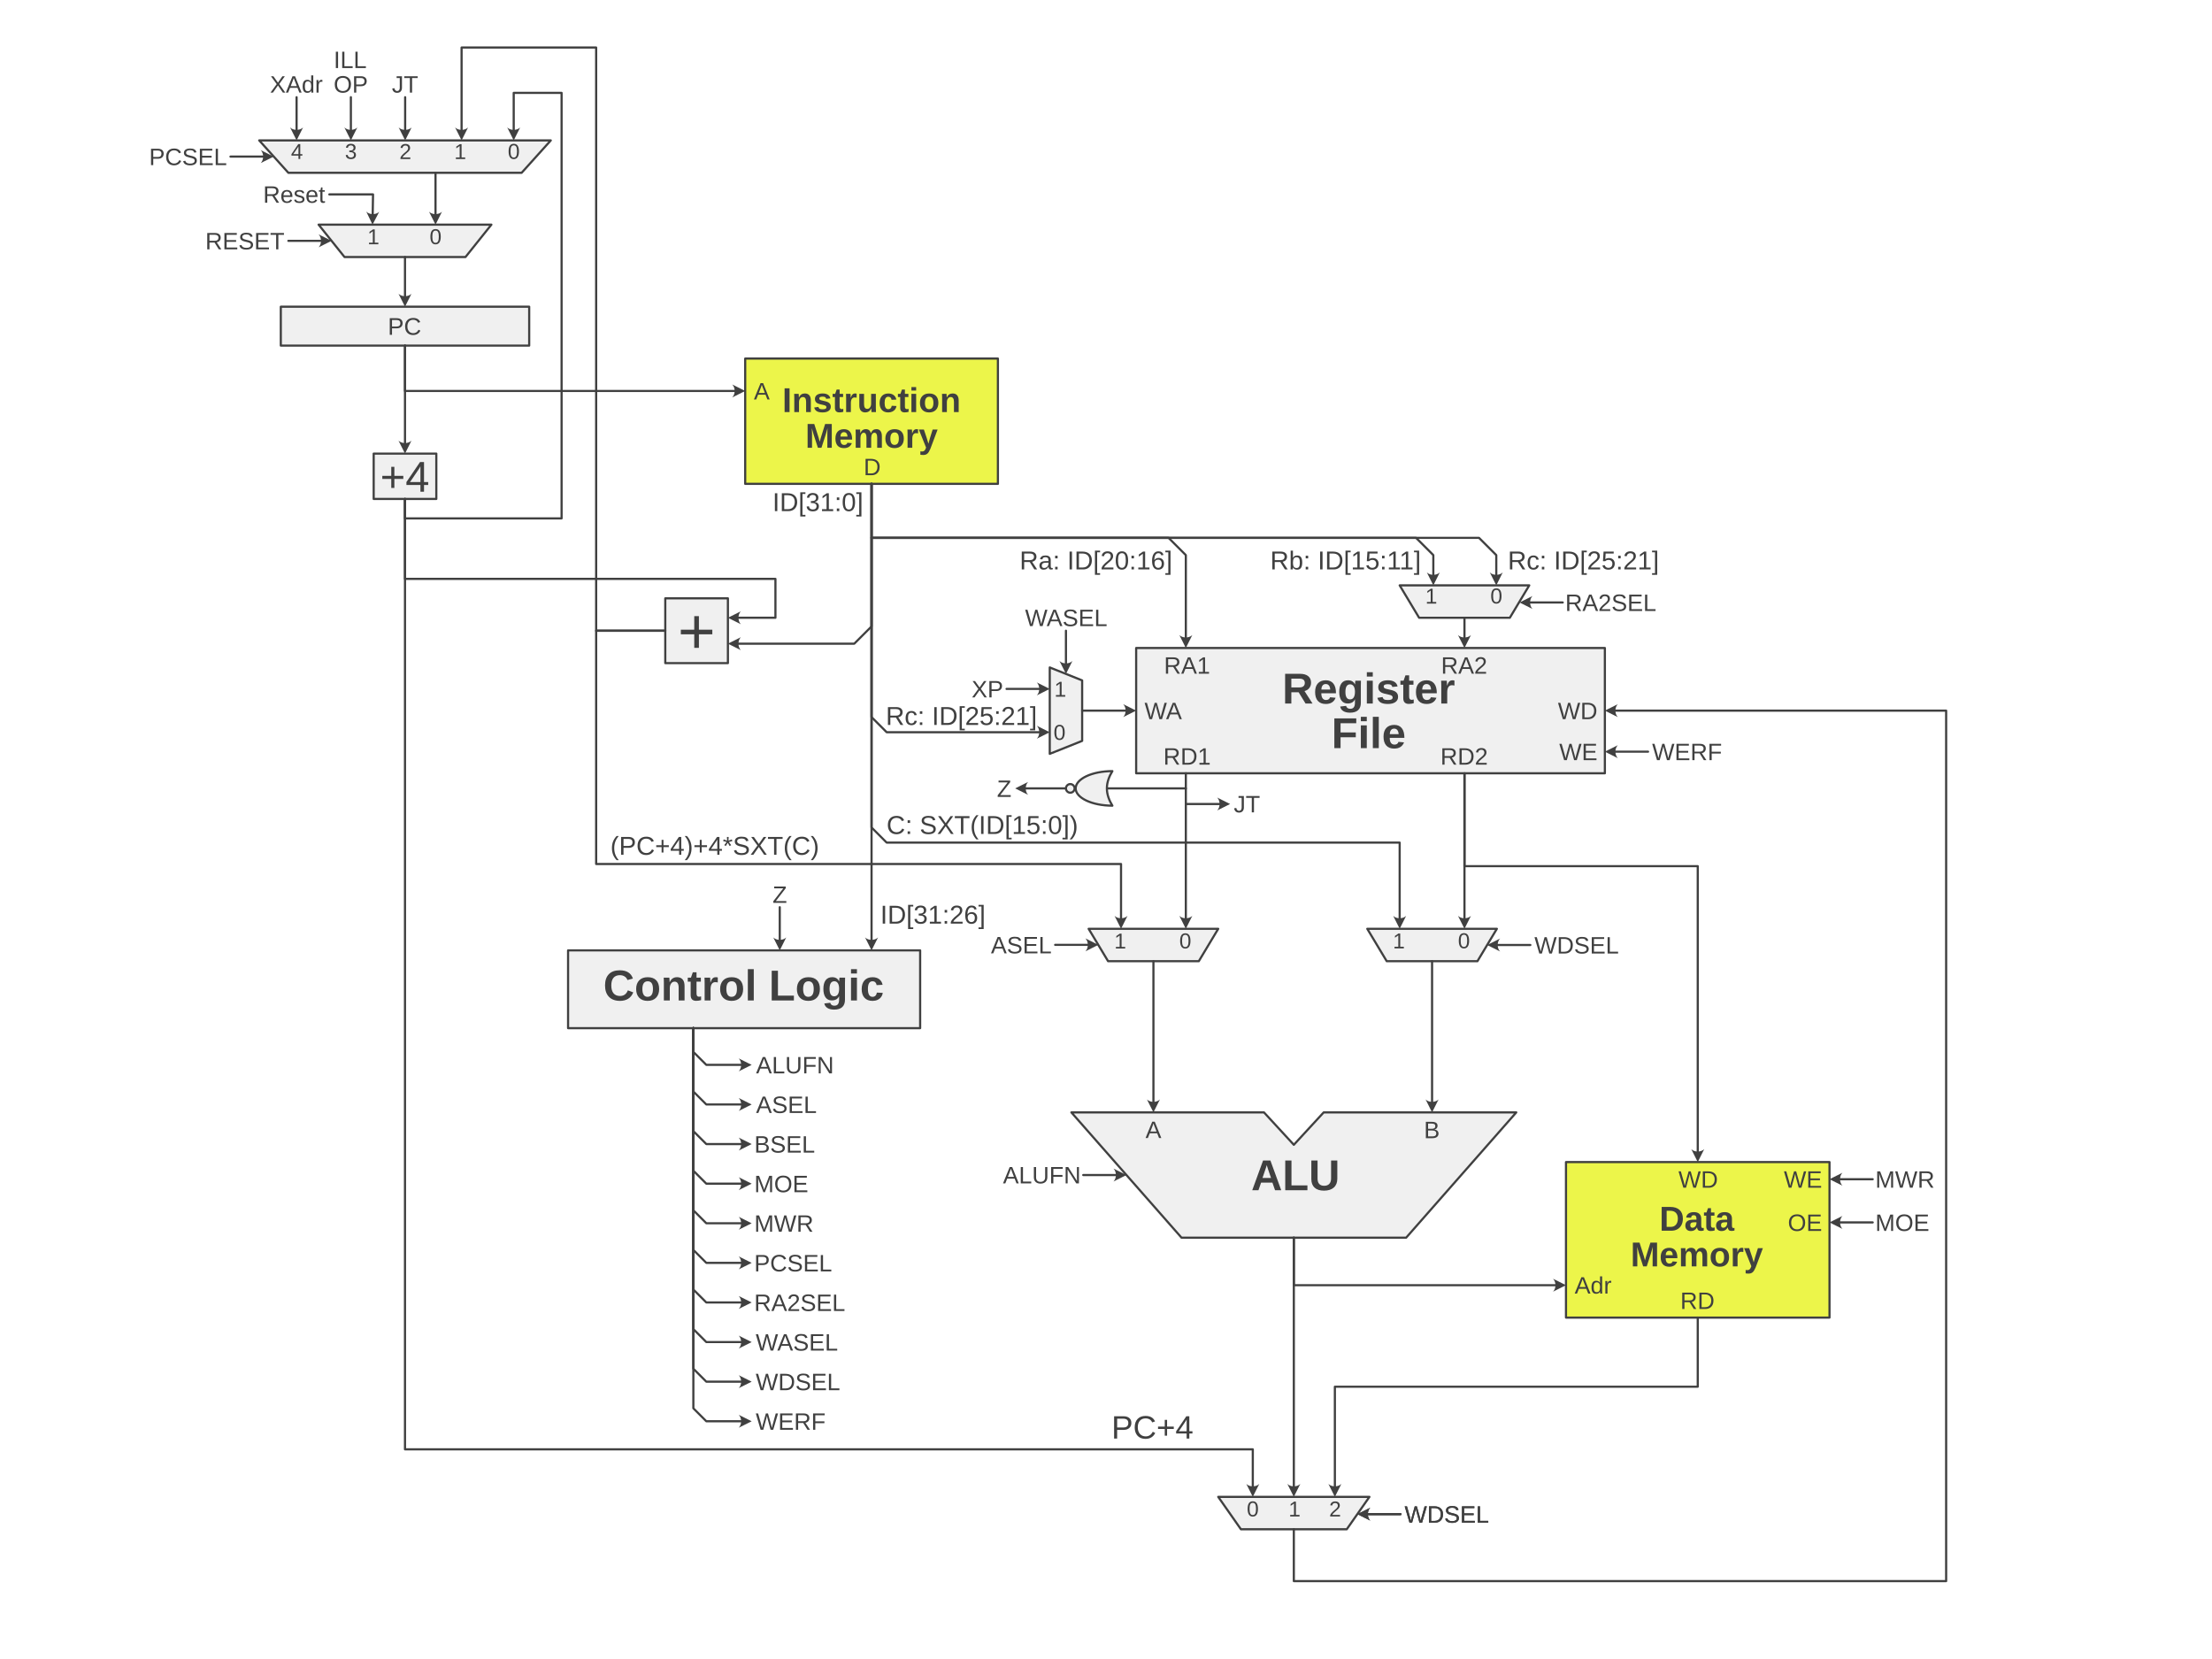
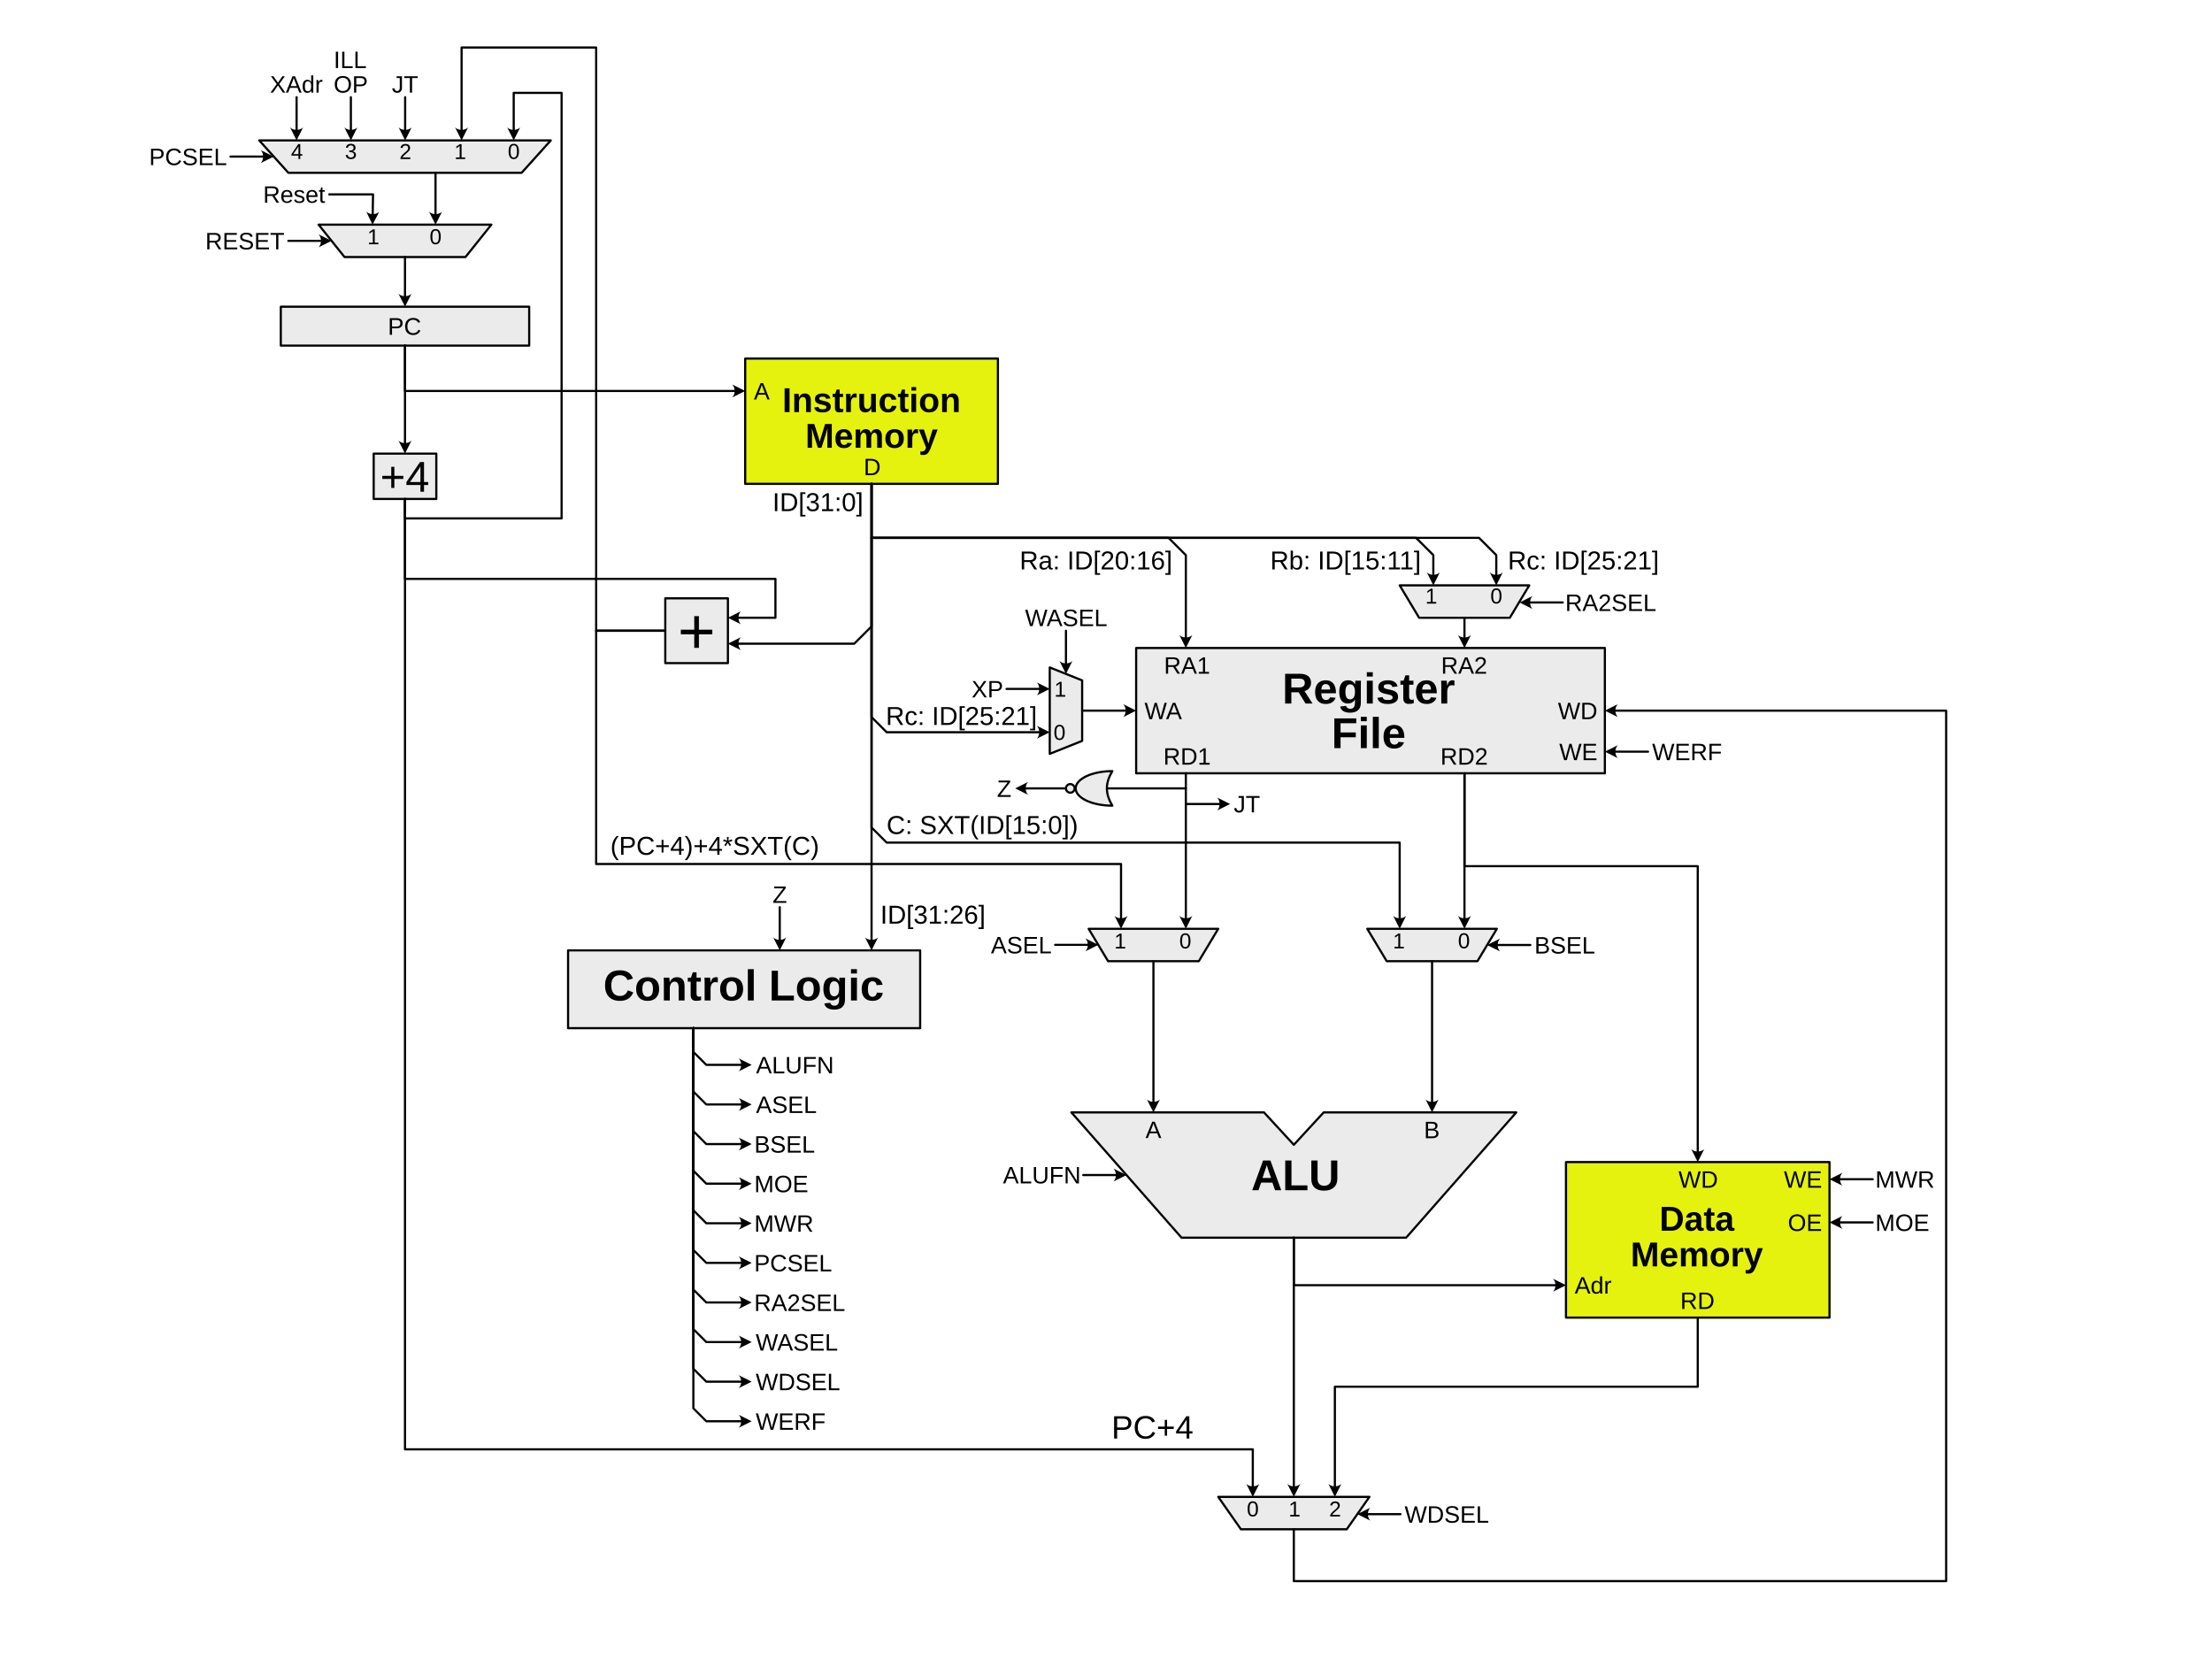
<svg xmlns="http://www.w3.org/2000/svg" width="100%" height="100%" viewBox="0 0 4267 3200" version="1.1" xml:space="preserve" style="fill-rule:evenodd;clip-rule:evenodd;stroke-linecap:round;stroke-linejoin:round;stroke-miterlimit:1.5;">
-   <g id="图层1" opacity="0.75">
+   <g id="top">
    <g>
      <path id="alu" d="M2495.83,2208.33l57.583,-62.5l371.548,0l-212.464,241.667l-433.333,-0l-212.464,-241.667l371.548,0l57.582,62.5Z" style="fill:#ebebeb;stroke:#000;stroke-width:4.17px;" />
      <g transform="matrix(83.3333,0,0,83.3333,2584.78,2295.98)" />
      <text x="2413.52px" y="2295.98px" style="font-family:'Arial-BoldMT', 'Arial';font-weight:700;font-size:83.333px;">ALU</text>
    </g>
    <path id="mux-bsel" d="M2637.5,1791.67l250,-0l-37.5,62.5l-175,-0l-37.5,-62.5Z" style="fill:#ebebeb;stroke:#000;stroke-width:4.17px;" />
    <path id="mux-ra2sel" d="M2700,1129.17l250,-0l-37.5,62.5l-175,-0l-37.5,-62.5Z" style="fill:#ebebeb;stroke:#000;stroke-width:4.17px;" />
    <path id="mux-asel" d="M2100,1791.67l250,-0l-37.5,62.5l-175,-0l-37.5,-62.5Z" style="fill:#ebebeb;stroke:#000;stroke-width:4.17px;" />
    <path id="mux-wasel" d="M2025,1454.17l0,-166.667l62.5,25l0,116.667l-62.5,25Z" style="fill:#ebebeb;stroke:#000;stroke-width:4.17px;" />
    <path id="mux-reset" d="M614.583,433.333l333.334,0l-50,62.5l-233.334,0l-50,-62.5Z" style="fill:#ebebeb;stroke:#000;stroke-width:4.17px;" />
    <path id="path-alu-to-data-memory" d="M2995.83,2466.67l25,12.5l-25,12.5c6.25,-6.25 6.25,-18.75 0,-25Z" />
    <path d="M2495.83,2387.5l0,91.667l505,-0" style="fill:none;stroke:#000;stroke-width:4.17px;" />
    <path id="path-register-file-to-data-memory" d="M3287.5,2216.67l-12.5,25l-12.5,-25c6.25,6.25 18.75,6.25 25,-0Z" />
    <path d="M2825,1491.67l-0,179.166l450,0l0,550.834" style="fill:none;stroke:#000;stroke-width:4.17px;" />
    <path id="mux-pcsel" d="M500,270.833l562.5,0l-56.25,62.5l-450,0l-56.25,-62.5Z" style="fill:#ebebeb;stroke:#000;stroke-width:4.17px;" />
    <path id="mux-wdsel" d="M2350,2887.5l291.667,-0l-43.75,62.5l-204.167,-0l-43.75,-62.5Z" style="fill:#ebebeb;stroke:#000;stroke-width:4.17px;" />
    <g>
      <rect id="plus-four" x="720.833" y="875" width="120.833" height="87.5" style="fill:#ebebeb;stroke:#000;stroke-width:4.17px;" />
      <g transform="matrix(83.3333,0,0,83.3333,828.451,948.576)" />
      <text x="733.439px" y="948.576px" style="font-family:'ArialMT', 'Arial';font-size:83.333px;">+4</text>
    </g>
    <g>
      <rect id="pc" x="541.667" y="591.667" width="479.167" height="75" style="fill:#ebebeb;stroke:#000;stroke-width:4.17px;" />
      <g transform="matrix(46.5349,0,0,46.5349,812.697,645.822)" />
      <text x="748.053px" y="645.822px" style="font-family:'ArialMT', 'Arial';font-size:46.535px;">PC</text>
    </g>
    <g>
      <rect id="instruction-memory" x="1437.5" y="691.667" width="487.5" height="241.667" style="fill:#e5f20d;stroke:#000;stroke-width:4.17px;" />
      <g transform="matrix(4.16667,0,0,4.16667,318.656,-1171.74)">
        <text x="285.683px" y="472px" style="font-family:'Arial-BoldMT', 'Arial';font-weight:700;font-size:16px;">Instruction</text>
        <g transform="matrix(16,0,0,16,357.69,488.523)" />
        <text x="296.339px" y="488.523px" style="font-family:'Arial-BoldMT', 'Arial';font-weight:700;font-size:16px;">Memory</text>
      </g>
    </g>
    <g>
      <rect id="data-memory" x="3020.83" y="2241.67" width="508.333" height="300" style="fill:#e5f20d;stroke:#000;stroke-width:4.17px;" />
      <g transform="matrix(4.16667,0,0,4.16667,1910.62,407.422)">
        <text x="309.675px" y="472px" style="font-family:'Arial-BoldMT', 'Arial';font-weight:700;font-size:16px;">Data</text>
        <g transform="matrix(16,0,0,16,357.69,488.523)" />
        <text x="296.339px" y="488.523px" style="font-family:'Arial-BoldMT', 'Arial';font-weight:700;font-size:16px;">Memory</text>
      </g>
    </g>
    <g>
      <rect id="register-file" x="2191.67" y="1250" width="904.167" height="241.667" style="fill:#ebebeb;stroke:#000;stroke-width:4.17px;" />
      <g transform="matrix(4.16667,0,0,4.16667,1277.61,-609.526)">
        <text x="287px" y="472px" style="font-family:'Arial-BoldMT', 'Arial';font-weight:700;font-size:20px;">Register</text>
        <g transform="matrix(20,0,0,20,344.241,492.654)" />
        <text x="309.788px" y="492.654px" style="font-family:'Arial-BoldMT', 'Arial';font-weight:700;font-size:20px;">File</text>
      </g>
    </g>
    <g>
      <rect id="plus" x="1283.33" y="1154.17" width="120.833" height="125" style="fill:#ebebeb;stroke:#000;stroke-width:4.17px;" />
      <g transform="matrix(125,0,0,125,1380.25,1260.7)" />
      <text x="1307.25px" y="1260.7px" style="font-family:'ArialMT', 'Arial';font-size:125px;">+</text>
    </g>
    <g id="gate-nor">
      <path d="M2145.83,1487.5c-5.864,9.444 -10.625,21.129 -10.625,33.333c0,12.204 4.761,23.889 10.625,33.334c-39.094,-0 -70.833,-14.936 -70.833,-33.334c0,-18.397 31.739,-33.333 70.833,-33.333Z" style="fill:#ebebeb;stroke:#000;stroke-width:4.17px;" />
      <circle cx="2064.58" cy="1520.83" r="8.333" style="fill:#ebebeb;stroke:#000;stroke-width:4.17px;" />
    </g>
    <g>
      <rect id="control-logic" x="1095.83" y="1833.33" width="679.167" height="150" style="fill:#ebebeb;stroke:#000;stroke-width:4.17px;" />
      <g transform="matrix(83.3333,0,0,83.3333,1705.29,1929.9)" />
      <text x="1163.71px" y="1929.9px" style="font-family:'Arial-BoldMT', 'Arial';font-weight:700;font-size:83.333px;">Control Logic</text>
    </g>
    <path id="path-wdsel-to-register-file" d="M3120.83,1383.33l-25,-12.5l25,-12.5c-6.25,6.25 -6.25,18.75 0,25Z" />
    <path d="M2495.83,2950l0,100l1258.33,-0l-0,-1679.17l-638.334,0" style="fill:none;stroke:#000;stroke-width:4.17px;" />
    <path id="path-pc-to-plus-four" d="M793.75,850l-12.5,25l-12.5,-25c6.25,6.25 18.75,6.25 25,0Z" />
    <path d="M781.25,666.667l0,188.333" style="fill:none;stroke:#000;stroke-width:4.17px;" />
    <path id="path-pc-to-instruction-memory" d="M1412.5,741.667l25,12.5l-25,12.5c6.25,-6.25 6.25,-18.75 -0,-25Z" />
    <path d="M781.25,666.667l0,87.5l636.25,-0" style="fill:none;stroke:#000;stroke-width:4.17px;" />
    <path id="path-asel-to-alu" d="M2237.5,2120.83l-12.5,25l-12.5,-25c6.25,6.25 18.75,6.25 25,0Z" />
    <path d="M2225,1854.17l0,271.666" style="fill:none;stroke:#000;stroke-width:4.17px;" />
    <path id="path-bsel-to-alu" d="M2775,2120.83l-12.5,25l-12.5,-25c6.25,6.25 18.75,6.25 25,0Z" />
    <path d="M2762.5,1854.17l0,271.666" style="fill:none;stroke:#000;stroke-width:4.17px;" />
    <path id="path-alu-to-wdsel" d="M2508.33,2862.5l-12.5,25l-12.5,-25c6.25,6.25 18.75,6.25 25,-0Z" />
    <path d="M2495.83,2387.5l0,480" style="fill:none;stroke:#000;stroke-width:4.17px;" />
    <path id="path-data-memory-to-wdsel" d="M2587.5,2862.5l-12.5,25l-12.5,-25c6.25,6.25 18.75,6.25 25,-0Z" />
    <path d="M3275,2541.67l0,133.333l-700,-0l-0,192.5" style="fill:none;stroke:#000;stroke-width:4.17px;" />
    <path id="path-plus-four-to-wdsel" d="M2429.17,2862.5l-12.5,25l-12.5,-25c6.25,6.25 18.75,6.25 25,-0Z" />
    <path d="M781.25,962.5l0,1833.33l1635.42,0l-0,71.667" style="fill:none;stroke:#000;stroke-width:4.17px;" />
    <path id="path-reset-to-pc" d="M793.75,566.667l-12.5,25l-12.5,-25c6.25,6.25 18.75,6.25 25,-0Z" />
    <path d="M781.25,495.833l0,75.834" style="fill:none;stroke:#000;stroke-width:4.17px;" />
    <path id="path-register-file-to-bsel" d="M2837.5,1766.67l-12.5,25l-12.5,-25c6.25,6.25 18.75,6.25 25,-0Z" />
    <path d="M2825,1491.67l-0,280" style="fill:none;stroke:#000;stroke-width:4.17px;" />
    <path id="path-ra2sel-to-register-file" d="M2837.5,1225l-12.5,25l-12.5,-25c6.25,6.25 18.75,6.25 25,-0Z" />
    <path d="M2825,1191.67l0,38.333" style="fill:none;stroke:#000;stroke-width:4.17px;" />
    <path id="path-wasel-to-register-file" d="M2166.67,1358.33l25,12.5l-25,12.5c6.25,-6.25 6.25,-18.75 -0,-25Z" />
    <path d="M2087.5,1370.83l84.167,0" style="fill:none;stroke:#000;stroke-width:4.17px;" />
    <path id="path-register-file-to-asel" d="M2300,1766.67l-12.5,25l-12.5,-25c6.25,6.25 18.75,6.25 25,-0Z" />
    <path d="M2287.5,1491.67l0,280" style="fill:none;stroke:#000;stroke-width:4.17px;" />
    <path id="path-instruction-memory-to-control-logic" d="M1693.75,1808.33l-12.5,25l-12.5,-25c6.25,6.25 18.75,6.25 25,0Z" />
    <path d="M1681.25,933.333l0,880" style="fill:none;stroke:#000;stroke-width:4.17px;" />
    <path id="path-instruction-memory-to-wasel" d="M2000,1400l25,12.5l-25,12.5c6.25,-6.25 6.25,-18.75 0,-25Z" />
    <path d="M1681.25,933.333l0,450l29.167,29.167l294.583,-0" style="fill:none;stroke:#000;stroke-width:4.17px;" />
    <path id="path-instruction-memory-to-bsel" d="M2712.5,1766.67l-12.5,25l-12.5,-25c6.25,6.25 18.75,6.25 25,-0Z" />
    <path d="M1681.25,933.333l0,662.917l29.167,29.167l989.583,0l-0,146.25" style="fill:none;stroke:#000;stroke-width:4.17px;" />
    <path id="path-register-file-to-nor" d="M2287.5,1520.83l-150,0" style="fill:none;stroke:#000;stroke-width:4.17px;" />
    <path id="in-z" d="M1983.33,1533.33l-25,-12.5l25,-12.5c-6.25,6.25 -6.25,18.75 0,25Z" />
    <path d="M2056.25,1520.83l-77.917,0" style="fill:none;stroke:#000;stroke-width:4.17px;" />
-     <path id="in-werf" d="M1425,2729.17l25,12.5l-25,12.5c6.25,-6.25 6.25,-18.75 -0,-25Z" />
-     <path d="M1337.5,1983.33l-0,733.334l25,25l67.5,-0" style="fill:none;stroke:#000;stroke-width:4.17px;" />
-     <path id="in-wdsel" d="M1425,2652.78l25,12.5l-25,12.5c6.25,-6.25 6.25,-18.75 -0,-25Z" />
-     <path d="M1337.5,1983.33l-0,656.945l25,25l67.5,-0" style="fill:none;stroke:#000;stroke-width:4.17px;" />
-     <path id="in-wasel" d="M1425,2576.39l25,12.5l-25,12.5c6.25,-6.25 6.25,-18.75 -0,-25Z" />
-     <path d="M1337.5,1983.33l-0,580.556l25,25l67.5,-0" style="fill:none;stroke:#000;stroke-width:4.17px;" />
-     <path id="in-ra2sel" d="M1425,2500l25,12.5l-25,12.5c6.25,-6.25 6.25,-18.75 -0,-25Z" />
-     <path d="M1337.5,1983.33l-0,504.167l25,25l67.5,0" style="fill:none;stroke:#000;stroke-width:4.17px;" />
-     <path id="in-pcsel" d="M1425,2423.61l25,12.5l-25,12.5c6.25,-6.25 6.25,-18.75 -0,-25Z" />
-     <path d="M1337.5,1983.33l-0,427.778l25,25l67.5,0" style="fill:none;stroke:#000;stroke-width:4.17px;" />
-     <path id="out-werf" d="M3120.83,1462.5l-25,-12.5l25,-12.5c-6.25,6.25 -6.25,18.75 0,25Z" />
-     <path d="M3179.17,1450l-63.334,-0" style="fill:none;stroke:#000;stroke-width:4.17px;" />
+     <g>
+       <g>
+         <path id="in-werf" d="M1425,2729.17l25,12.5l-25,12.5c6.25,-6.25 6.25,-18.75 -0,-25Z" />
+         <path d="M1337.5,1983.33l-0,733.334l25,25l67.5,-0" style="fill:none;stroke:#000;stroke-width:4.17px;" />
+         <path id="out-werf" d="M3120.83,1462.5l-25,-12.5l25,-12.5c-6.25,6.25 -6.25,18.75 0,25Z" />
+         <path d="M3179.17,1450l-63.334,-0" style="fill:none;stroke:#000;stroke-width:4.17px;" />
+         <g transform="matrix(45.8333,0,0,45.8333,1592.7,2758.07)" />
+         <text x="1457.77px" y="2758.07px" style="font-family:'ArialMT', 'Arial';font-size:45.833px;">WERF</text>
+         <g transform="matrix(45.8333,0,0,45.8333,3321.87,1466.4)" />
+         <text x="3186.94px" y="1466.4px" style="font-family:'ArialMT', 'Arial';font-size:45.833px;">WERF</text>
+         <g transform="matrix(45.8333,0,0,45.8333,3081.63,1466.4)" />
+         <text x="3007.8px" y="1466.4px" style="font-family:'ArialMT', 'Arial';font-size:45.833px;">WE</text>
+       </g>
+     </g>
+     <g>
+       <path id="in-wdsel" d="M1425,2652.78l25,12.5l-25,12.5c6.25,-6.25 6.25,-18.75 -0,-25Z" />
+       <path d="M1337.5,1983.33l-0,656.945l25,25l67.5,-0" style="fill:none;stroke:#000;stroke-width:4.17px;" />
+       <g transform="matrix(45.8333,0,0,45.8333,1620.76,2681.68)" />
+       <text x="1457.77px" y="2681.68px" style="font-family:'ArialMT', 'Arial';font-size:45.833px;">WDSEL</text>
+       <path id="out-wdsel" d="M2643.33,2933.33l-25,-12.5l25,-12.5c-6.25,6.25 -6.25,18.75 0,25Z" />
+       <path d="M2701.67,2920.83l-63.334,0" style="fill:none;stroke:#000;stroke-width:4.17px;" />
+       <g transform="matrix(45.8333,0,0,45.8333,2872.43,2937.24)" />
+       <text x="2709.44px" y="2937.24px" style="font-family:'ArialMT', 'Arial';font-size:45.833px;">WDSEL</text>
+     </g>
+     <g>
+       <path id="in-wasel" d="M1425,2576.39l25,12.5l-25,12.5c6.25,-6.25 6.25,-18.75 -0,-25Z" />
+       <path d="M1337.5,1983.33l-0,580.556l25,25l67.5,-0" style="fill:none;stroke:#000;stroke-width:4.17px;" />
+       <g transform="matrix(45.8333,0,0,45.8333,1616.53,2605.29)" />
+       <text x="1457.77px" y="2605.29px" style="font-family:'ArialMT', 'Arial';font-size:45.833px;">W<tspan x="1499.33px 1529.9px " y="2605.29px 2605.29px ">AS</tspan>EL</text>
+       <path id="out-wasel" d="M2068.75,1275l-12.5,25l-12.5,-25c6.25,6.25 18.75,6.25 25,0Z" />
+       <path d="M2056.25,1216.67l-0,63.333" style="fill:none;stroke:#000;stroke-width:4.17px;" />
+       <g transform="matrix(45.8333,0,0,45.8333,2136.17,1207.77)" />
+       <text x="1977.41px" y="1207.77px" style="font-family:'ArialMT', 'Arial';font-size:45.833px;">W<tspan x="2018.97px 2049.54px " y="1207.77px 1207.77px ">AS</tspan>EL</text>
+     </g>
+     <g>
+       <path id="in-ra2sel" d="M1425,2500l25,12.5l-25,12.5c6.25,-6.25 6.25,-18.75 -0,-25Z" />
+       <path d="M1337.5,1983.33l-0,504.167l25,25l67.5,0" style="fill:none;stroke:#000;stroke-width:4.17px;" />
+       <g transform="matrix(45.8333,0,0,45.8333,1630.52,2528.9)" />
+       <text x="1454.73px" y="2528.9px" style="font-family:'ArialMT', 'Arial';font-size:45.833px;">RA2SEL</text>
+       <path id="out-ra2sel" d="M2956.25,1174.7l-25,-12.5l25,-12.5c-6.25,6.25 -6.25,18.75 0,25Z" />
+       <path d="M3014.58,1162.2l-63.333,-0" style="fill:none;stroke:#000;stroke-width:4.17px;" />
+       <g transform="matrix(45.8333,0,0,45.8333,3195.1,1178.61)" />
+       <text x="3019.31px" y="1178.61px" style="font-family:'ArialMT', 'Arial';font-size:45.833px;">RA2SEL</text>
+     </g>
+     <g>
+       <path id="in-pcsel" d="M1425,2423.61l25,12.5l-25,12.5c6.25,-6.25 6.25,-18.75 -0,-25Z" />
+       <path d="M1337.5,1983.33l-0,427.778l25,25l67.5,0" style="fill:none;stroke:#000;stroke-width:4.17px;" />
+       <g transform="matrix(45.8333,0,0,45.8333,1605.1,2452.52)" />
+       <text x="1454.8px" y="2452.51px" style="font-family:'ArialMT', 'Arial';font-size:45.833px;">PCSEL</text>
+       <path id="out-pcsel" d="M502.917,289.583l25,12.5l-25,12.5c6.25,-6.25 6.25,-18.75 -0,-25Z" />
+       <path d="M444.583,302.083l63.334,0" style="fill:none;stroke:#000;stroke-width:4.17px;" />
+       <g transform="matrix(45.8333,0,0,45.8333,437.884,318.488)" />
+       <text x="287.583px" y="318.488px" style="font-family:'ArialMT', 'Arial';font-size:45.833px;">PCSEL</text>
+     </g>
    <path id="path-plus-four-to-pcsel" d="M1003.46,245.833l-12.5,25l-12.5,-25c6.25,6.25 18.75,6.25 25,0Z" />
    <path d="M781.25,962.5l0,37.5l302.083,0l0,-820.833l-92.372,-0l-0,71.666" style="fill:none;stroke:#000;stroke-width:4.17px;" />
    <path id="path-plus-to-pcsel" d="M902.92,245.833l-12.5,25l-12.5,-25c6.25,6.25 18.75,6.25 25,0Z" />
    <path d="M1283.33,1216.67l-133.333,-0l-0,-1125l-259.58,-0l-0,159.166" style="fill:none;stroke:#000;stroke-width:4.17px;" />
    <path id="path-instruction-memory-to-ra2sel-as-rc" d="M2898.85,1104.17l-12.5,25l-12.5,-25c6.25,6.25 18.75,6.25 25,-0Z" />
    <path d="M1681.25,1037.5l1171.77,-0l33.334,33.333l-0,38.334" style="fill:none;stroke:#000;stroke-width:4.17px;" />
    <path id="path-instruction-memory-to-ra2sel-as-rb" d="M2777.41,1104.17l-12.5,25l-12.5,-25c6.25,6.25 18.75,6.25 25,-0Z" />
    <path d="M1681.25,1037.5l1050.33,-0l33.333,33.333l-0,38.334" style="fill:none;stroke:#000;stroke-width:4.17px;" />
    <path id="path-instruction-memory-to-register-file" d="M2300,1225l-12.5,25l-12.5,-25c6.25,6.25 18.75,6.25 25,-0Z" />
    <path d="M1681.25,1037.5l572.917,-0l33.333,33.333l-0,159.167" style="fill:none;stroke:#000;stroke-width:4.17px;" />
    <path id="path-instruction-memory-to-plus" d="M1429.17,1254.17l-25,-12.5l25,-12.5c-6.25,6.25 -6.25,18.75 -0,25Z" />
    <path d="M1681.25,933.333l0,275l-33.333,33.334l-223.75,-0" style="fill:none;stroke:#000;stroke-width:4.17px;" />
    <path id="path-plus-four-to-plus" d="M1429.17,1204.17l-25,-12.5l25,-12.5c-6.25,6.25 -6.25,18.75 -0,25Z" />
    <path d="M781.25,962.5l0,154.167l714.583,-0l0,75l-71.666,-0" style="fill:none;stroke:#000;stroke-width:4.17px;" />
    <path id="path-plus-to-asel" d="M2175,1766.67l-12.5,25l-12.5,-25c6.25,6.25 18.75,6.25 25,-0Z" />
    <path d="M1283.33,1216.67l-133.333,-0l-0,450l1012.5,-0l-0,105" style="fill:none;stroke:#000;stroke-width:4.17px;" />
    <g transform="matrix(62.5,0,0,62.5,2302.1,2775)" />
    <text x="2144.02px" y="2775px" style="font-family:'ArialMT', 'Arial';font-size:62.5px;">PC+4</text>
    <g transform="matrix(50,0,0,50,1901.09,1781.73)" />
    <text x="1698.18px" y="1781.73px" style="font-family:'ArialMT', 'Arial';font-size:50px;">ID[31:26]</text>
-     <g transform="matrix(45.8333,0,0,45.8333,1592.7,2758.07)" />
-     <text x="1457.77px" y="2758.07px" style="font-family:'ArialMT', 'Arial';font-size:45.833px;">WERF</text>
-     <g transform="matrix(45.8333,0,0,45.8333,1620.76,2681.68)" />
-     <text x="1457.77px" y="2681.68px" style="font-family:'ArialMT', 'Arial';font-size:45.833px;">WDSEL</text>
-     <g transform="matrix(45.8333,0,0,45.8333,1616.53,2605.29)" />
-     <text x="1457.77px" y="2605.29px" style="font-family:'ArialMT', 'Arial';font-size:45.833px;">W<tspan x="1499.33px 1529.9px " y="2605.29px 2605.29px ">AS</tspan>EL</text>
-     <g transform="matrix(45.8333,0,0,45.8333,1630.52,2528.9)" />
-     <text x="1454.73px" y="2528.9px" style="font-family:'ArialMT', 'Arial';font-size:45.833px;">RA2SEL</text>
-     <g transform="matrix(45.8333,0,0,45.8333,1605.1,2452.52)" />
-     <text x="1454.8px" y="2452.51px" style="font-family:'ArialMT', 'Arial';font-size:45.833px;">PCSEL</text>
-     <g transform="matrix(45.8333,0,0,45.8333,1569.47,2376.13)" />
-     <text x="1454.93px" y="2376.13px" style="font-family:'ArialMT', 'Arial';font-size:45.833px;">MWR</text>
-     <g transform="matrix(45.8333,0,0,45.8333,1559.33,2299.74)" />
-     <text x="1454.93px" y="2299.74px" style="font-family:'ArialMT', 'Arial';font-size:45.833px;">MOE</text>
-     <g transform="matrix(45.8333,0,0,45.8333,1572.18,2223.35)" />
-     <text x="1454.98px" y="2223.35px" style="font-family:'ArialMT', 'Arial';font-size:45.833px;">BSEL</text>
-     <g transform="matrix(45.8333,0,0,45.8333,1575.6,2146.96)" />
-     <text x="1458.4px" y="2146.96px" style="font-family:'ArialMT', 'Arial';font-size:45.833px;">ASEL</text>
-     <g transform="matrix(45.8333,0,0,45.8333,1608.66,2070.57)" />
-     <text x="1458.4px" y="2070.57px" style="font-family:'ArialMT', 'Arial';font-size:45.833px;">ALUFN</text>
+     <g>
+       <g transform="matrix(45.8333,0,0,45.8333,1569.47,2376.13)" />
+       <text x="1454.93px" y="2376.13px" style="font-family:'ArialMT', 'Arial';font-size:45.833px;">MWR</text>
+       <path id="in-mwr" d="M1425,2347.22l25,12.5l-25,12.5c6.25,-6.25 6.25,-18.75 -0,-25Z" />
+       <path d="M1337.5,1983.33l-0,351.389l25,25l67.5,0" style="fill:none;stroke:#000;stroke-width:4.17px;" />
+       <path id="out-mwr" d="M3554.17,2287.24l-25,-12.5l25,-12.5c-6.25,6.25 -6.25,18.75 -0,25Z" />
+       <path d="M3612.5,2274.74l-63.333,-0" style="fill:none;stroke:#000;stroke-width:4.17px;" />
+       <g transform="matrix(45.8333,0,0,45.8333,3731.97,2291.14)" />
+       <text x="3617.43px" y="2291.14px" style="font-family:'ArialMT', 'Arial';font-size:45.833px;">MWR</text>
+       <g transform="matrix(45.8333,0,0,45.8333,3514.96,2291.14)" />
+       <text x="3441.13px" y="2291.14px" style="font-family:'ArialMT', 'Arial';font-size:45.833px;">WE</text>
+     </g>
+     <g>
+       <g transform="matrix(45.8333,0,0,45.8333,1559.33,2299.74)" />
+       <text x="1454.93px" y="2299.74px" style="font-family:'ArialMT', 'Arial';font-size:45.833px;">MOE</text>
+       <path id="in-moe" d="M1425,2270.83l25,12.5l-25,12.5c6.25,-6.25 6.25,-18.75 -0,-25Z" />
+       <path d="M1337.5,1983.33l-0,275l25,25l67.5,0" style="fill:none;stroke:#000;stroke-width:4.17px;" />
+       <path id="out-moe" d="M3554.17,2370.57l-25,-12.5l25,-12.5c-6.25,6.25 -6.25,18.75 -0,25Z" />
+       <path d="M3612.5,2358.07l-63.333,-0" style="fill:none;stroke:#000;stroke-width:4.17px;" />
+       <g transform="matrix(45.8333,0,0,45.8333,3721.83,2374.49)" />
+       <text x="3617.43px" y="2374.49px" style="font-family:'ArialMT', 'Arial';font-size:45.833px;">MOE</text>
+       <g transform="matrix(45.8333,0,0,45.8333,3514.96,2374.49)" />
+       <text x="3448.74px" y="2374.49px" style="font-family:'ArialMT', 'Arial';font-size:45.833px;">OE</text>
+     </g>
+     <g>
+       <g transform="matrix(45.8333,0,0,45.8333,1572.18,2223.35)" />
+       <text x="1454.98px" y="2223.35px" style="font-family:'ArialMT', 'Arial';font-size:45.833px;">BSEL</text>
+       <path id="in-bsel" d="M1425,2194.44l25,12.5l-25,12.5c6.25,-6.25 6.25,-18.75 -0,-25Z" />
+       <path d="M1337.5,1983.33l-0,198.611l25,25l67.5,0" style="fill:none;stroke:#000;stroke-width:4.17px;" />
+       <path id="out-bsel" d="M2893.75,1835.42l-25,-12.5l25,-12.5c-6.25,6.25 -6.25,18.75 0,25Z" />
+       <path d="M2952.08,1822.92l-63.333,-0" style="fill:none;stroke:#000;stroke-width:4.17px;" />
+       <g transform="matrix(45.8333,0,0,45.8333,3077.06,1839.32)" />
+       <text x="2959.86px" y="1839.32px" style="font-family:'ArialMT', 'Arial';font-size:45.833px;">BSEL</text>
+     </g>
+     <g>
+       <g transform="matrix(45.8333,0,0,45.8333,1575.6,2146.96)" />
+       <text x="1458.4px" y="2146.96px" style="font-family:'ArialMT', 'Arial';font-size:45.833px;">ASEL</text>
+       <path id="in-asel" d="M1425,2118.06l25,12.5l-25,12.5c6.25,-6.25 6.25,-18.75 -0,-25Z" />
+       <path d="M1337.5,1983.33l-0,122.223l25,25l67.5,-0" style="fill:none;stroke:#000;stroke-width:4.17px;" />
+       <path id="out-asel" d="M2093.75,1810.14l25,12.5l-25,12.5c6.25,-6.25 6.25,-18.75 -0,-25Z" />
+       <path d="M2035.42,1822.64l63.333,-0" style="fill:none;stroke:#000;stroke-width:4.17px;" />
+       <g transform="matrix(45.8333,0,0,45.8333,2028.72,1839.04)" />
+       <text x="1911.52px" y="1839.04px" style="font-family:'ArialMT', 'Arial';font-size:45.833px;">ASEL</text>
+     </g>
+     <g>
+       <g transform="matrix(45.8333,0,0,45.8333,1608.66,2070.57)" />
+       <text x="1458.4px" y="2070.57px" style="font-family:'ArialMT', 'Arial';font-size:45.833px;">ALUFN</text>
+       <path id="in-alufn" d="M1425,2041.67l25,12.5l-25,12.5c6.25,-6.25 6.25,-18.75 -0,-25Z" />
+       <path d="M1337.5,1983.33l-0,45.834l25,25l67.5,-0" style="fill:none;stroke:#000;stroke-width:4.17px;" />
+       <path id="out-alufn" d="M2147.92,2254.17l25,12.5l-25,12.5c6.25,-6.25 6.25,-18.75 -0,-25Z" />
+       <path d="M2089.58,2266.67l63.334,-0" style="fill:none;stroke:#000;stroke-width:4.17px;" />
+       <g transform="matrix(45.8333,0,0,45.8333,2085.01,2282.79)" />
+       <text x="1934.75px" y="2282.79px" style="font-family:'ArialMT', 'Arial';font-size:45.833px;">ALUFN</text>
+     </g>
    <g transform="matrix(41.6667,0,0,41.6667,584.458,306.708)" />
    <text x="561.285px" y="306.708px" style="font-family:'ArialMT', 'Arial';font-size:41.667px;">4</text>
    <g transform="matrix(41.6667,0,0,41.6667,688.495,306.504)" />
    <text x="665.322px" y="306.504px" style="font-family:'ArialMT', 'Arial';font-size:41.667px;">3</text>
    <g transform="matrix(41.6667,0,0,41.6667,793.601,306.769)" />
    <text x="770.428px" y="306.769px" style="font-family:'ArialMT', 'Arial';font-size:41.667px;">2</text>
    <g transform="matrix(41.6667,0,0,41.6667,899.396,306.769)" />
    <text x="876.223px" y="306.769px" style="font-family:'ArialMT', 'Arial';font-size:41.667px;">1</text>
    <g transform="matrix(41.6667,0,0,41.6667,1002.68,306.514)" />
    <text x="979.506px" y="306.514px" style="font-family:'ArialMT', 'Arial';font-size:41.667px;">0</text>
    <g transform="matrix(41.6667,0,0,41.6667,2587.06,2925.39)" />
    <text x="2563.88px" y="2925.39px" style="font-family:'ArialMT', 'Arial';font-size:41.667px;">2</text>
    <g transform="matrix(41.6667,0,0,41.6667,2508.84,2925.39)" />
    <text x="2485.67px" y="2925.39px" style="font-family:'ArialMT', 'Arial';font-size:41.667px;">1</text>
    <g transform="matrix(41.6667,0,0,41.6667,2428.25,2925.14)" />
    <text x="2405.08px" y="2925.14px" style="font-family:'ArialMT', 'Arial';font-size:41.667px;">0</text>
    <g transform="matrix(41.6667,0,0,41.6667,731.885,471.224)" />
    <text x="708.712px" y="471.224px" style="font-family:'ArialMT', 'Arial';font-size:41.667px;">1</text>
    <g transform="matrix(41.6667,0,0,41.6667,851.835,470.97)" />
    <text x="828.662px" y="470.97px" style="font-family:'ArialMT', 'Arial';font-size:41.667px;">0</text>
    <g transform="matrix(41.6667,0,0,41.6667,2172.56,1829.69)" />
    <text x="2149.39px" y="1829.69px" style="font-family:'ArialMT', 'Arial';font-size:41.667px;">1</text>
    <g transform="matrix(41.6667,0,0,41.6667,2298.07,1829.44)" />
    <text x="2274.9px" y="1829.44px" style="font-family:'ArialMT', 'Arial';font-size:41.667px;">0</text>
    <g transform="matrix(41.6667,0,0,41.6667,2710.06,1829.44)" />
    <text x="2686.89px" y="1829.44px" style="font-family:'ArialMT', 'Arial';font-size:41.667px;">1</text>
    <g transform="matrix(41.6667,0,0,41.6667,2835.57,1829.18)" />
    <text x="2812.4px" y="1829.18px" style="font-family:'ArialMT', 'Arial';font-size:41.667px;">0</text>
    <g transform="matrix(41.6667,0,0,41.6667,2772.56,1164.33)" />
    <text x="2749.39px" y="1164.33px" style="font-family:'ArialMT', 'Arial';font-size:41.667px;">1</text>
    <g transform="matrix(41.6667,0,0,41.6667,2898.07,1164.07)" />
    <text x="2874.9px" y="1164.08px" style="font-family:'ArialMT', 'Arial';font-size:41.667px;">0</text>
    <g transform="matrix(41.6667,0,0,41.6667,2056.89,1343.89)" />
    <text x="2033.72px" y="1343.89px" style="font-family:'ArialMT', 'Arial';font-size:41.667px;">1</text>
    <g transform="matrix(41.6667,0,0,41.6667,2055.47,1427.22)" />
    <text x="2032.3px" y="1427.22px" style="font-family:'ArialMT', 'Arial';font-size:41.667px;">0</text>
    <path id="path-pcsel-to-reset" d="M852.616,408.333l-12.5,25l-12.5,-25c6.25,6.25 18.75,6.25 25,0Z" />
    <path d="M840.116,333.333l0,80" style="fill:none;stroke:#000;stroke-width:4.17px;" />
    <g transform="matrix(50,0,0,50,1580.23,1648.9)" />
    <text x="1177.35px" y="1648.9px" style="font-family:'ArialMT', 'Arial';font-size:50px;">(PC+4)+4*SXT(C)</text>
    <g transform="matrix(50,0,0,50,2079.7,1608.77)" />
    <text x="1710.17px" y="1608.77px" style="font-family:'ArialMT', 'Arial';font-size:50px;">C: SXT(ID[15:0])</text>
    <g transform="matrix(50,0,0,50,2000.53,1398.44)" />
    <text x="1708.73px" y="1398.44px" style="font-family:'ArialMT', 'Arial';font-size:50px;">Rc: ID[25:21]</text>
    <g transform="matrix(50,0,0,50,1665.27,985.937)" />
    <text x="1490.17px" y="985.937px" style="font-family:'ArialMT', 'Arial';font-size:50px;">ID[31:0]</text>
    <g transform="matrix(50,0,0,50,2261.51,1098.44)" />
    <text x="1966.9px" y="1098.44px" style="font-family:'ArialMT', 'Arial';font-size:50px;">Ra: ID[20:16]</text>
    <g transform="matrix(50,0,0,50,2741.13,1098.44)" />
    <text x="2450.24px" y="1098.44px" style="font-family:'ArialMT', 'Arial';font-size:50px;">Rb: ID[15:1<tspan x="2699.43px 2727.24px " y="1098.44px 1098.44px ">1]</tspan>
    </text>
    <g transform="matrix(50,0,0,50,3200.37,1098.44)" />
    <text x="2908.57px" y="1098.44px" style="font-family:'ArialMT', 'Arial';font-size:50px;">Rc: ID[25:21]</text>
-     <path id="in-mwr" d="M1425,2347.22l25,12.5l-25,12.5c6.25,-6.25 6.25,-18.75 -0,-25Z" />
-     <path d="M1337.5,1983.33l-0,351.389l25,25l67.5,0" style="fill:none;stroke:#000;stroke-width:4.17px;" />
-     <path id="in-moe" d="M1425,2270.83l25,12.5l-25,12.5c6.25,-6.25 6.25,-18.75 -0,-25Z" />
-     <path d="M1337.5,1983.33l-0,275l25,25l67.5,0" style="fill:none;stroke:#000;stroke-width:4.17px;" />
-     <path id="in-bsel" d="M1425,2194.44l25,12.5l-25,12.5c6.25,-6.25 6.25,-18.75 -0,-25Z" />
-     <path d="M1337.5,1983.33l-0,198.611l25,25l67.5,0" style="fill:none;stroke:#000;stroke-width:4.17px;" />
-     <path id="in-asel" d="M1425,2118.06l25,12.5l-25,12.5c6.25,-6.25 6.25,-18.75 -0,-25Z" />
-     <path d="M1337.5,1983.33l-0,122.223l25,25l67.5,-0" style="fill:none;stroke:#000;stroke-width:4.17px;" />
-     <path id="in-alufn" d="M1425,2041.67l25,12.5l-25,12.5c6.25,-6.25 6.25,-18.75 -0,-25Z" />
-     <path d="M1337.5,1983.33l-0,45.834l25,25l67.5,-0" style="fill:none;stroke:#000;stroke-width:4.17px;" />
-     <g transform="matrix(45.8333,0,0,45.8333,3321.87,1466.4)" />
-     <text x="3186.94px" y="1466.4px" style="font-family:'ArialMT', 'Arial';font-size:45.833px;">WERF</text>
-     <path id="out-wdsel" d="M2643.33,2933.33l-25,-12.5l25,-12.5c-6.25,6.25 -6.25,18.75 0,25Z" />
-     <path d="M2701.67,2920.83l-63.334,0" style="fill:none;stroke:#000;stroke-width:4.17px;" />
-     <g transform="matrix(45.8333,0,0,45.8333,2872.43,2937.24)" />
-     <text x="2709.44px" y="2937.24px" style="font-family:'ArialMT', 'Arial';font-size:45.833px;">WDSEL</text>
-     <path id="out-wdsel1" d="M2643.33,2933.33l-25,-12.5l25,-12.5c-6.25,6.25 -6.25,18.75 0,25Z" />
-     <path d="M2701.67,2920.83l-63.334,0" style="fill:none;stroke:#000;stroke-width:4.17px;" />
-     <g transform="matrix(45.8333,0,0,45.8333,2872.43,2937.24)" />
-     <text x="2709.44px" y="2937.24px" style="font-family:'ArialMT', 'Arial';font-size:45.833px;">WDSEL</text>
-     <path id="out-bsel" d="M2893.75,1835.42l-25,-12.5l25,-12.5c-6.25,6.25 -6.25,18.75 0,25Z" />
-     <path d="M2952.08,1822.92l-63.333,-0" style="fill:none;stroke:#000;stroke-width:4.17px;" />
-     <g transform="matrix(45.8333,0,0,45.8333,3122.85,1839.32)" />
-     <text x="2959.86px" y="1839.32px" style="font-family:'ArialMT', 'Arial';font-size:45.833px;">WDSEL</text>
-     <path id="out-mwr" d="M3554.17,2287.24l-25,-12.5l25,-12.5c-6.25,6.25 -6.25,18.75 -0,25Z" />
-     <path d="M3612.5,2274.74l-63.333,-0" style="fill:none;stroke:#000;stroke-width:4.17px;" />
-     <g transform="matrix(45.8333,0,0,45.8333,3731.97,2291.14)" />
-     <text x="3617.43px" y="2291.14px" style="font-family:'ArialMT', 'Arial';font-size:45.833px;">MWR</text>
-     <path id="out-moe" d="M3554.17,2370.57l-25,-12.5l25,-12.5c-6.25,6.25 -6.25,18.75 -0,25Z" />
-     <path d="M3612.5,2358.07l-63.333,-0" style="fill:none;stroke:#000;stroke-width:4.17px;" />
-     <g transform="matrix(45.8333,0,0,45.8333,3721.83,2374.49)" />
-     <text x="3617.43px" y="2374.49px" style="font-family:'ArialMT', 'Arial';font-size:45.833px;">MOE</text>
-     <path id="out-ra2sel" d="M2956.25,1174.7l-25,-12.5l25,-12.5c-6.25,6.25 -6.25,18.75 0,25Z" />
-     <path d="M3014.58,1162.2l-63.333,-0" style="fill:none;stroke:#000;stroke-width:4.17px;" />
-     <g transform="matrix(45.8333,0,0,45.8333,3195.1,1178.61)" />
-     <text x="3019.31px" y="1178.61px" style="font-family:'ArialMT', 'Arial';font-size:45.833px;">RA2SEL</text>
-     <path id="out-pcsel" d="M502.917,289.583l25,12.5l-25,12.5c6.25,-6.25 6.25,-18.75 -0,-25Z" />
-     <path d="M444.583,302.083l63.334,0" style="fill:none;stroke:#000;stroke-width:4.17px;" />
-     <g transform="matrix(45.8333,0,0,45.8333,437.884,318.488)" />
-     <text x="287.583px" y="318.488px" style="font-family:'ArialMT', 'Arial';font-size:45.833px;">PCSEL</text>
-     <path id="out-alufn" d="M2147.92,2254.17l25,12.5l-25,12.5c6.25,-6.25 6.25,-18.75 -0,-25Z" />
-     <path d="M2089.58,2266.67l63.334,-0" style="fill:none;stroke:#000;stroke-width:4.17px;" />
-     <g transform="matrix(45.8333,0,0,45.8333,2085.01,2282.79)" />
-     <text x="1934.75px" y="2282.79px" style="font-family:'ArialMT', 'Arial';font-size:45.833px;">ALUFN</text>
-     <path id="out-asel" d="M2093.75,1810.14l25,12.5l-25,12.5c6.25,-6.25 6.25,-18.75 -0,-25Z" />
-     <path d="M2035.42,1822.64l63.333,-0" style="fill:none;stroke:#000;stroke-width:4.17px;" />
-     <g transform="matrix(45.8333,0,0,45.8333,2028.72,1839.04)" />
-     <text x="1911.52px" y="1839.04px" style="font-family:'ArialMT', 'Arial';font-size:45.833px;">ASEL</text>
    <path id="out-xp" d="M2000,1316.41l25,12.5l-25,12.5c6.25,-6.25 6.25,-18.75 -0,-25Z" />
    <path d="M1941.67,1328.91l63.333,0" style="fill:none;stroke:#000;stroke-width:4.17px;" />
    <g transform="matrix(45.8333,0,0,45.8333,1935.33,1345.32)" />
    <text x="1874.18px" y="1345.32px" style="font-family:'ArialMT', 'Arial';font-size:45.833px;">XP</text>
    <path id="out-jt" d="M2347.92,1538.44l25,12.5l-25,12.5c6.25,-6.25 6.25,-18.75 -0,-25Z" />
    <path d="M2289.58,1550.94l63.334,0" style="fill:none;stroke:#000;stroke-width:4.17px;" />
    <g transform="matrix(45.8333,0,0,45.8333,2430.85,1567.07)" />
    <text x="2379.93px" y="1567.07px" style="font-family:'ArialMT', 'Arial';font-size:45.833px;">JT</text>
    <g transform="matrix(45.8333,0,0,45.8333,1484.8,770.571)" />
    <text x="1454.23px" y="770.571px" style="font-family:'ArialMT', 'Arial';font-size:45.833px;">A</text>
    <g transform="matrix(45.8333,0,0,45.8333,1699.06,916.667)" />
    <text x="1665.97px" y="916.667px" style="font-family:'ArialMT', 'Arial';font-size:45.833px;">D</text>
    <path id="out-reset" d="M614.583,452.083l25,12.5l-25,12.5c6.25,-6.25 6.25,-18.75 0,-25Z" />
    <path d="M556.25,464.583l63.333,0" style="fill:none;stroke:#000;stroke-width:4.17px;" />
    <g transform="matrix(45.8333,0,0,45.8333,548.834,480.988)" />
    <text x="396.027px" y="480.988px" style="font-family:'ArialMT', 'Arial';font-size:45.833px;">RESET</text>
    <path id="out-reset-bend" d="M731.517,408.549l-12.921,24.784l-12.075,-25.208c6.143,6.355 18.641,6.567 24.996,0.424Z" />
    <path d="M635.262,375l84.321,-0c0,-0 -0.363,21.45 -0.649,38.336" style="fill:none;stroke:#000;stroke-width:4.17px;" />
    <g transform="matrix(45.8333,0,0,45.8333,627.265,391.136)" />
    <text x="507.534px" y="391.136px" style="font-family:'ArialMT', 'Arial';font-size:45.833px;">Reset</text>
-     <path id="out-wasel" d="M2068.75,1275l-12.5,25l-12.5,-25c6.25,6.25 18.75,6.25 25,0Z" />
-     <path d="M2056.25,1216.67l-0,63.333" style="fill:none;stroke:#000;stroke-width:4.17px;" />
-     <g transform="matrix(45.8333,0,0,45.8333,2136.17,1207.77)" />
-     <text x="1977.41px" y="1207.77px" style="font-family:'ArialMT', 'Arial';font-size:45.833px;">W<tspan x="2018.97px 2049.54px " y="1207.77px 1207.77px ">AS</tspan>EL</text>
    <path id="out-wasel1" d="M1516.67,1808.33l-12.5,25l-12.5,-25c6.25,6.25 18.75,6.25 25,0Z" />
    <path d="M1504.17,1750l-0,63.333" style="fill:none;stroke:#000;stroke-width:4.17px;" />
    <g transform="matrix(45.8333,0,0,45.8333,1518.28,1741.67)" />
    <text x="1490.28px" y="1741.67px" style="font-family:'ArialMT', 'Arial';font-size:45.833px;">Z</text>
    <g transform="matrix(45.8333,0,0,45.8333,1951.14,1537.24)" />
    <text x="1923.14px" y="1537.24px" style="font-family:'ArialMT', 'Arial';font-size:45.833px;">Z</text>
    <path id="out-jt1" d="M794.045,245.833l-12.5,25l-12.5,-25c6.25,6.25 18.75,6.25 25,0Z" />
    <path d="M781.545,187.5l0,63.333" style="fill:none;stroke:#000;stroke-width:4.17px;" />
    <g transform="matrix(45.8333,0,0,45.8333,806.802,178.607)" />
    <text x="755.889px" y="178.607px" style="font-family:'ArialMT', 'Arial';font-size:45.833px;">JT</text>
    <path id="out-jt2" d="M584.629,245.833l-12.5,25l-12.5,-25c6.25,6.25 18.75,6.25 25,0Z" />
    <path d="M572.129,187.5l0,63.333" style="fill:none;stroke:#000;stroke-width:4.17px;" />
    <g transform="matrix(45.8333,0,0,45.8333,622.662,178.63)" />
    <text x="520.768px" y="178.63px" style="font-family:'ArialMT', 'Arial';font-size:45.833px;">XAdr</text>
    <path id="out-illop" d="M689.337,245.833l-12.5,25l-12.5,-25c6.25,6.25 18.75,6.25 25,0Z" />
    <path d="M676.837,187.5l0,63.333" style="fill:none;stroke:#000;stroke-width:4.17px;" />
    <g transform="matrix(4.16667,0,0,4.16667,-1489.72,-2635.39)">
      <text x="512px" y="664px" style="font-family:'ArialMT', 'Arial';font-size:11px;">ILL</text>
      <g transform="matrix(11,0,0,11,527.893,675.36)" />
      <text x="512px" y="675.36px" style="font-family:'ArialMT', 'Arial';font-size:11px;">OP</text>
    </g>
    <g transform="matrix(45.8333,0,0,45.8333,2240.29,2195.31)" />
    <text x="2209.72px" y="2195.31px" style="font-family:'ArialMT', 'Arial';font-size:45.833px;">A</text>
    <g transform="matrix(45.8333,0,0,45.8333,2777.33,2195.57)" />
    <text x="2746.76px" y="2195.57px" style="font-family:'ArialMT', 'Arial';font-size:45.833px;">B</text>
    <g transform="matrix(45.8333,0,0,45.8333,3108.89,2495.3)" />
    <text x="3037.57px" y="2495.3px" style="font-family:'ArialMT', 'Arial';font-size:45.833px;">Adr</text>
    <g transform="matrix(45.8333,0,0,45.8333,3314.12,2291.14)" />
    <text x="3237.76px" y="2291.14px" style="font-family:'ArialMT', 'Arial';font-size:45.833px;">WD</text>
    <g transform="matrix(45.8333,0,0,45.8333,3307.52,2525)" />
    <text x="3241.32px" y="2525px" style="font-family:'ArialMT', 'Arial';font-size:45.833px;">RD</text>
-     <g transform="matrix(45.8333,0,0,45.8333,3514.96,2291.14)" />
-     <text x="3441.13px" y="2291.14px" style="font-family:'ArialMT', 'Arial';font-size:45.833px;">WE</text>
-     <g transform="matrix(45.8333,0,0,45.8333,3514.96,2374.49)" />
-     <text x="3448.74px" y="2374.49px" style="font-family:'ArialMT', 'Arial';font-size:45.833px;">OE</text>
    <g transform="matrix(45.8333,0,0,45.8333,2334.49,1299.61)" />
    <text x="2245.33px" y="1299.61px" style="font-family:'ArialMT', 'Arial';font-size:45.833px;">RA1</text>
    <g transform="matrix(45.8333,0,0,45.8333,2335.75,1475)" />
    <text x="2244.06px" y="1475px" style="font-family:'ArialMT', 'Arial';font-size:45.833px;">RD1</text>
    <g transform="matrix(45.8333,0,0,45.8333,2868.99,1299.61)" />
    <text x="2779.83px" y="1299.61px" style="font-family:'ArialMT', 'Arial';font-size:45.833px;">RA2</text>
    <g transform="matrix(45.8333,0,0,45.8333,2870.25,1475)" />
    <text x="2778.56px" y="1475px" style="font-family:'ArialMT', 'Arial';font-size:45.833px;">RD2</text>
    <g transform="matrix(45.8333,0,0,45.8333,2279.9,1387.24)" />
    <text x="2207.77px" y="1387.24px" style="font-family:'ArialMT', 'Arial';font-size:45.833px;">W<tspan x="2249.33px " y="1387.24px ">A</tspan>
    </text>
    <g transform="matrix(45.8333,0,0,45.8333,3081.61,1387.24)" />
    <text x="3005.25px" y="1387.24px" style="font-family:'ArialMT', 'Arial';font-size:45.833px;">WD</text>
-     <g transform="matrix(45.8333,0,0,45.8333,3081.63,1466.4)" />
-     <text x="3007.8px" y="1466.4px" style="font-family:'ArialMT', 'Arial';font-size:45.833px;">WE</text>
  </g>
</svg>
